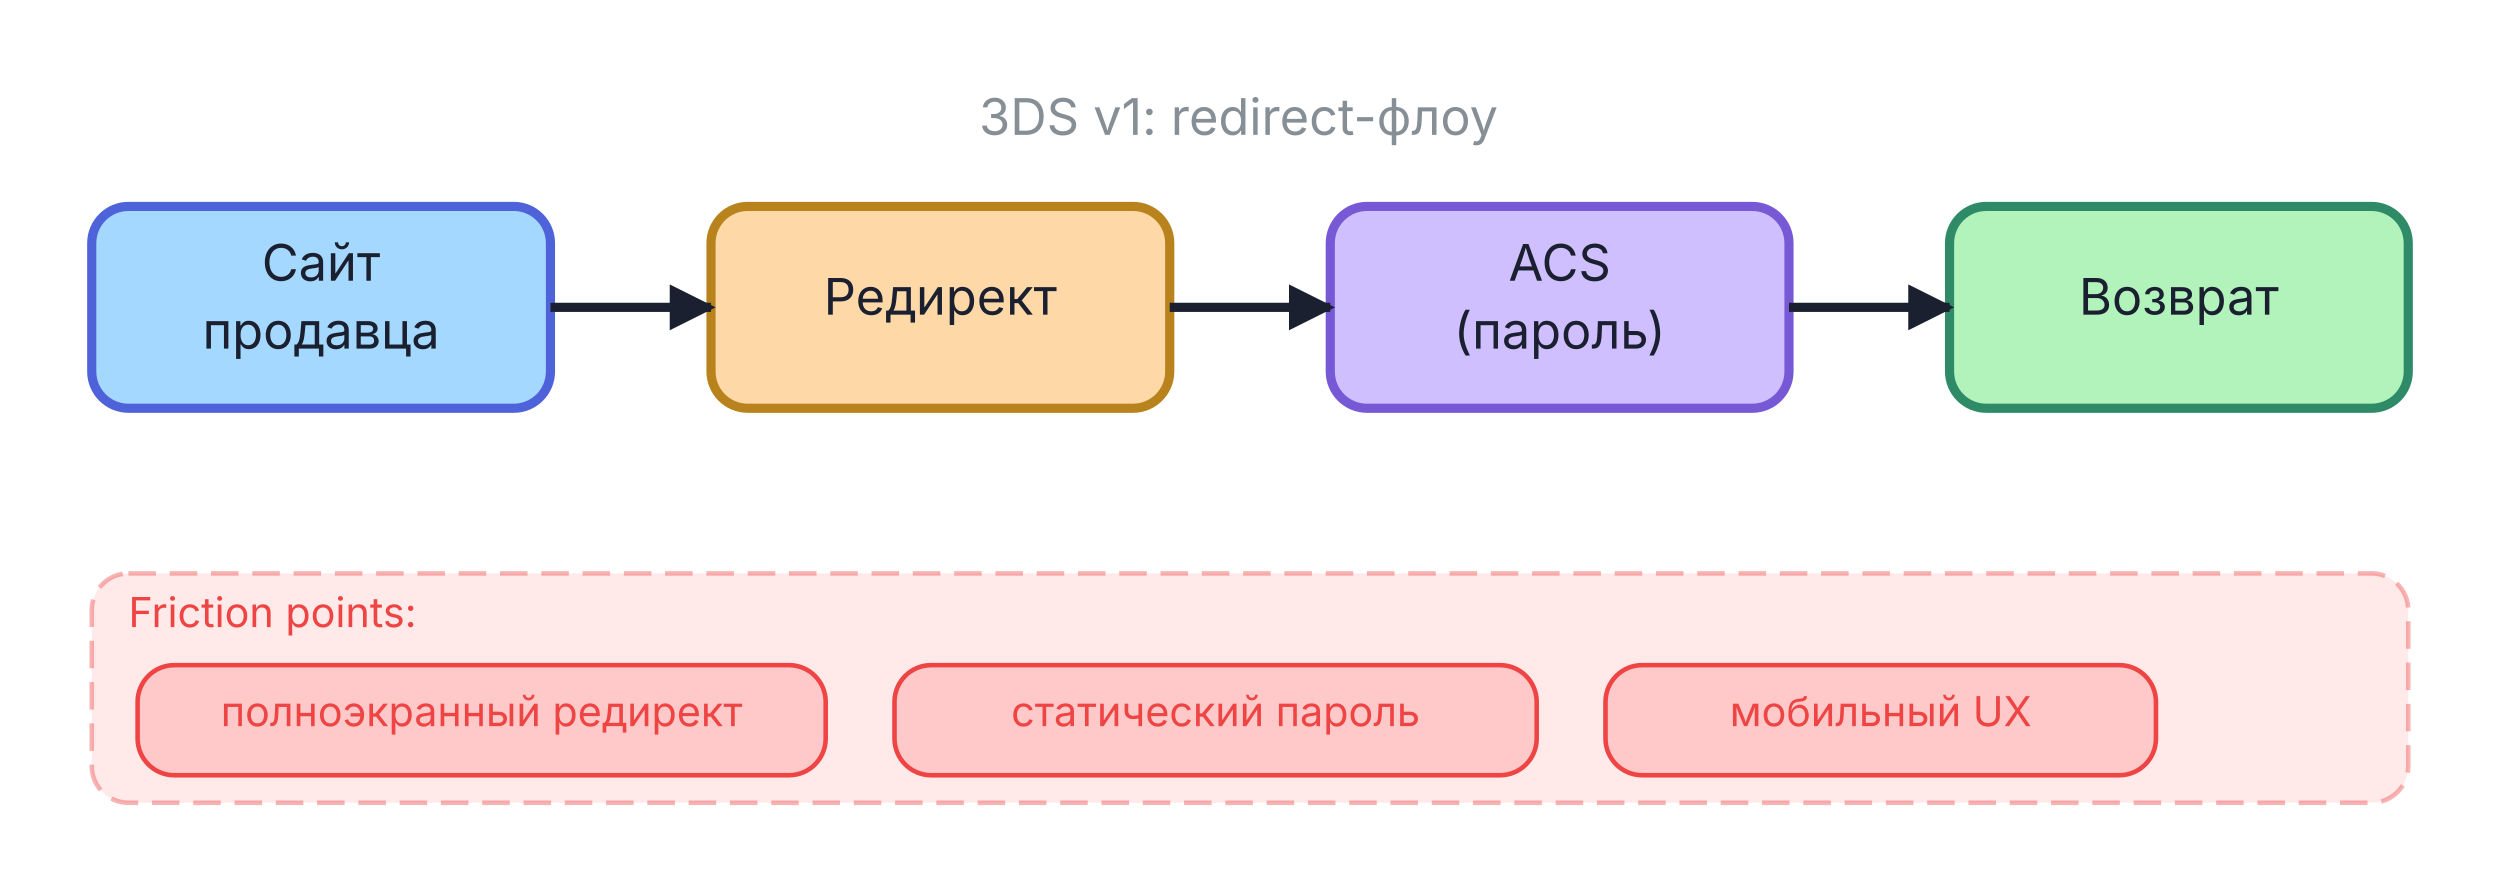
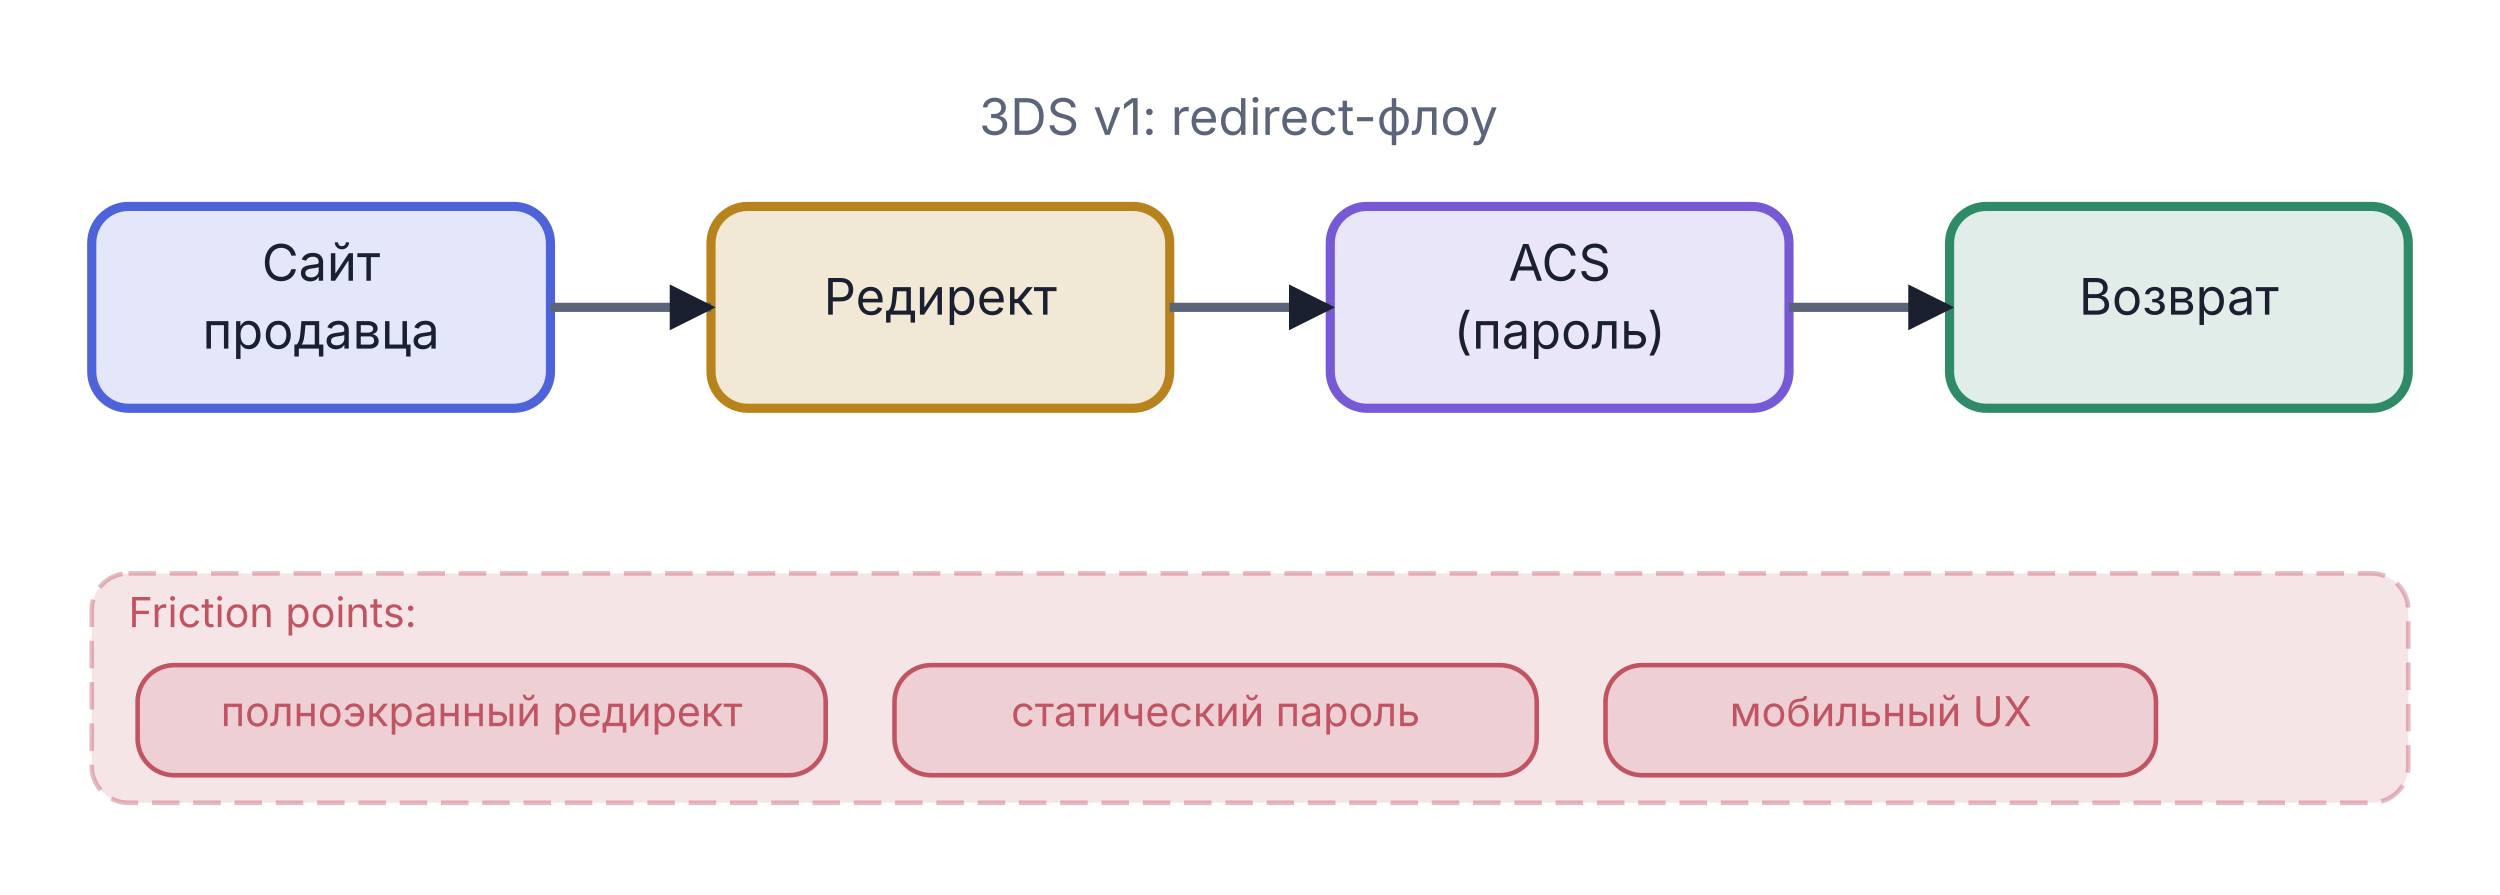
<svg xmlns="http://www.w3.org/2000/svg" viewBox="0 0 545 195" width="545" height="195">
  <defs>
-     <marker id="arr-1e1e1e" viewBox="0 0 10 10" refX="9" refY="5" markerWidth="5" markerHeight="5" orient="auto">
+     <marker id="arr-Muted" viewBox="0 0 10 10" refX="9" refY="5" markerWidth="5" markerHeight="5" orient="auto">
      <path d="M0,0 L10,5 L0,10 Z" fill="#1A2030" />
    </marker>
-     <marker id="arr-1e1e1e-s" viewBox="0 0 10 10" refX="1" refY="5" markerWidth="5" markerHeight="5" orient="auto">
+     <marker id="arr-Muted-s" viewBox="0 0 10 10" refX="1" refY="5" markerWidth="5" markerHeight="5" orient="auto">
      <path d="M10,0 L0,5 L10,10 Z" fill="#1A2030" />
    </marker>
  </defs>
-   <rect x="20.0" y="45.0" width="100" height="44" rx="8" fill="#a5d8ff" stroke="#4E63D9" stroke-width="2" />
+   <rect x="20.0" y="45.0" width="100" height="44" rx="8" fill="#4E63D9" fill-opacity="0.15" stroke="#4E63D9" stroke-width="2" />
  <text x="70.0" y="61.2" text-anchor="middle" font-family="Inter, -apple-system, BlinkMacSystemFont, 'Helvetica Neue', Arial, sans-serif" font-size="11.0" font-weight="normal" fill="#1A2030">Сайт</text>
  <text x="70.0" y="76.0" text-anchor="middle" font-family="Inter, -apple-system, BlinkMacSystemFont, 'Helvetica Neue', Arial, sans-serif" font-size="11.0" font-weight="normal" fill="#1A2030">продавца</text>
-   <rect x="155.0" y="45.0" width="100" height="44" rx="8" fill="#ffd8a8" stroke="#B8821C" stroke-width="2" />
+   <rect x="155.0" y="45.0" width="100" height="44" rx="8" fill="#B8821C" fill-opacity="0.18" stroke="#B8821C" stroke-width="2" />
  <text x="205.0" y="68.6" text-anchor="middle" font-family="Inter, -apple-system, BlinkMacSystemFont, 'Helvetica Neue', Arial, sans-serif" font-size="11.0" font-weight="normal" fill="#1A2030">Редирект</text>
-   <rect x="290.0" y="45.0" width="100" height="44" rx="8" fill="#d0bfff" stroke="#7759D6" stroke-width="2" />
+   <rect x="290.0" y="45.0" width="100" height="44" rx="8" fill="#7759D6" fill-opacity="0.15" stroke="#7759D6" stroke-width="2" />
  <text x="340.0" y="61.2" text-anchor="middle" font-family="Inter, -apple-system, BlinkMacSystemFont, 'Helvetica Neue', Arial, sans-serif" font-size="11.0" font-weight="normal" fill="#1A2030">ACS</text>
  <text x="340.0" y="76.0" text-anchor="middle" font-family="Inter, -apple-system, BlinkMacSystemFont, 'Helvetica Neue', Arial, sans-serif" font-size="11.0" font-weight="normal" fill="#1A2030">(пароль)</text>
-   <rect x="425.0" y="45.0" width="100" height="44" rx="8" fill="#b2f2bb" stroke="#2F8B67" stroke-width="2" />
+   <rect x="425.0" y="45.0" width="100" height="44" rx="8" fill="#2F8B67" fill-opacity="0.15" stroke="#2F8B67" stroke-width="2" />
  <text x="475.0" y="68.6" text-anchor="middle" font-family="Inter, -apple-system, BlinkMacSystemFont, 'Helvetica Neue', Arial, sans-serif" font-size="11.0" font-weight="normal" fill="#1A2030">Возврат</text>
-   <line x1="120.0" y1="67.0" x2="155.0" y2="67.0" stroke="#1A2030" stroke-width="2" marker-end="url(#arr-1e1e1e)" />
-   <line x1="255.0" y1="67.0" x2="290.0" y2="67.0" stroke="#1A2030" stroke-width="2" marker-end="url(#arr-1e1e1e)" />
-   <line x1="390.0" y1="67.0" x2="425.0" y2="67.0" stroke="#1A2030" stroke-width="2" marker-end="url(#arr-1e1e1e)" />
-   <rect x="20.0" y="125.0" width="505" height="50" rx="8" fill="#ffc9c9" fill-opacity="0.40" stroke="#ef4444" stroke-opacity="0.40" stroke-width="1" stroke-dasharray="6,3" />
-   <text x="28.0" y="136.7" text-anchor="start" font-family="Inter, -apple-system, BlinkMacSystemFont, 'Helvetica Neue', Arial, sans-serif" font-size="9.0" fill="#ef4444">Friction points:</text>
-   <rect x="30.0" y="145.0" width="150" height="24" rx="8" fill="#ffc9c9" stroke="#ef4444" stroke-width="1" />
-   <text x="105.0" y="158.3" text-anchor="middle" font-family="Inter, -apple-system, BlinkMacSystemFont, 'Helvetica Neue', Arial, sans-serif" font-size="9.0" font-weight="normal" fill="#ef4444">полноэкранный редирект</text>
-   <rect x="195.0" y="145.0" width="140" height="24" rx="8" fill="#ffc9c9" stroke="#ef4444" stroke-width="1" />
-   <text x="265.0" y="158.3" text-anchor="middle" font-family="Inter, -apple-system, BlinkMacSystemFont, 'Helvetica Neue', Arial, sans-serif" font-size="9.0" font-weight="normal" fill="#ef4444">статический пароль</text>
-   <rect x="350.0" y="145.0" width="120" height="24" rx="8" fill="#ffc9c9" stroke="#ef4444" stroke-width="1" />
-   <text x="410.0" y="158.3" text-anchor="middle" font-family="Inter, -apple-system, BlinkMacSystemFont, 'Helvetica Neue', Arial, sans-serif" font-size="9.0" font-weight="normal" fill="#ef4444">мобильный UX</text>
-   <text x="270.0" y="29.4" text-anchor="middle" font-family="Inter, -apple-system, BlinkMacSystemFont, 'Helvetica Neue', Arial, sans-serif" font-size="11.0" fill="#868e96">3DS v1: redirect-флоу</text>
+   <line x1="120.0" y1="67.0" x2="155.0" y2="67.0" stroke="#5C647A" stroke-width="2" marker-end="url(#arr-Muted)" />
+   <line x1="255.0" y1="67.0" x2="290.0" y2="67.0" stroke="#5C647A" stroke-width="2" marker-end="url(#arr-Muted)" />
+   <line x1="390.0" y1="67.0" x2="425.0" y2="67.0" stroke="#5C647A" stroke-width="2" marker-end="url(#arr-Muted)" />
+   <rect x="20.0" y="125.0" width="505" height="50" rx="8" fill="#C15462" fill-opacity="0.15" stroke="#C15462" stroke-opacity="0.40" stroke-width="1" stroke-dasharray="6,3" />
+   <text x="28.0" y="136.7" text-anchor="start" font-family="Inter, -apple-system, BlinkMacSystemFont, 'Helvetica Neue', Arial, sans-serif" font-size="9.0" fill="#C15462">Friction points:</text>
+   <rect x="30.0" y="145.0" width="150" height="24" rx="8" fill="#C15462" fill-opacity="0.15" stroke="#C15462" stroke-width="1" />
+   <text x="105.0" y="158.3" text-anchor="middle" font-family="Inter, -apple-system, BlinkMacSystemFont, 'Helvetica Neue', Arial, sans-serif" font-size="9.0" font-weight="normal" fill="#C15462">полноэкранный редирект</text>
+   <rect x="195.0" y="145.0" width="140" height="24" rx="8" fill="#C15462" fill-opacity="0.15" stroke="#C15462" stroke-width="1" />
+   <text x="265.0" y="158.3" text-anchor="middle" font-family="Inter, -apple-system, BlinkMacSystemFont, 'Helvetica Neue', Arial, sans-serif" font-size="9.0" font-weight="normal" fill="#C15462">статический пароль</text>
+   <rect x="350.0" y="145.0" width="120" height="24" rx="8" fill="#C15462" fill-opacity="0.15" stroke="#C15462" stroke-width="1" />
+   <text x="410.0" y="158.3" text-anchor="middle" font-family="Inter, -apple-system, BlinkMacSystemFont, 'Helvetica Neue', Arial, sans-serif" font-size="9.0" font-weight="normal" fill="#C15462">мобильный UX</text>
+   <text x="270.0" y="29.4" text-anchor="middle" font-family="Inter, -apple-system, BlinkMacSystemFont, 'Helvetica Neue', Arial, sans-serif" font-size="11.0" fill="#5C647A">3DS v1: redirect-флоу</text>
</svg>
